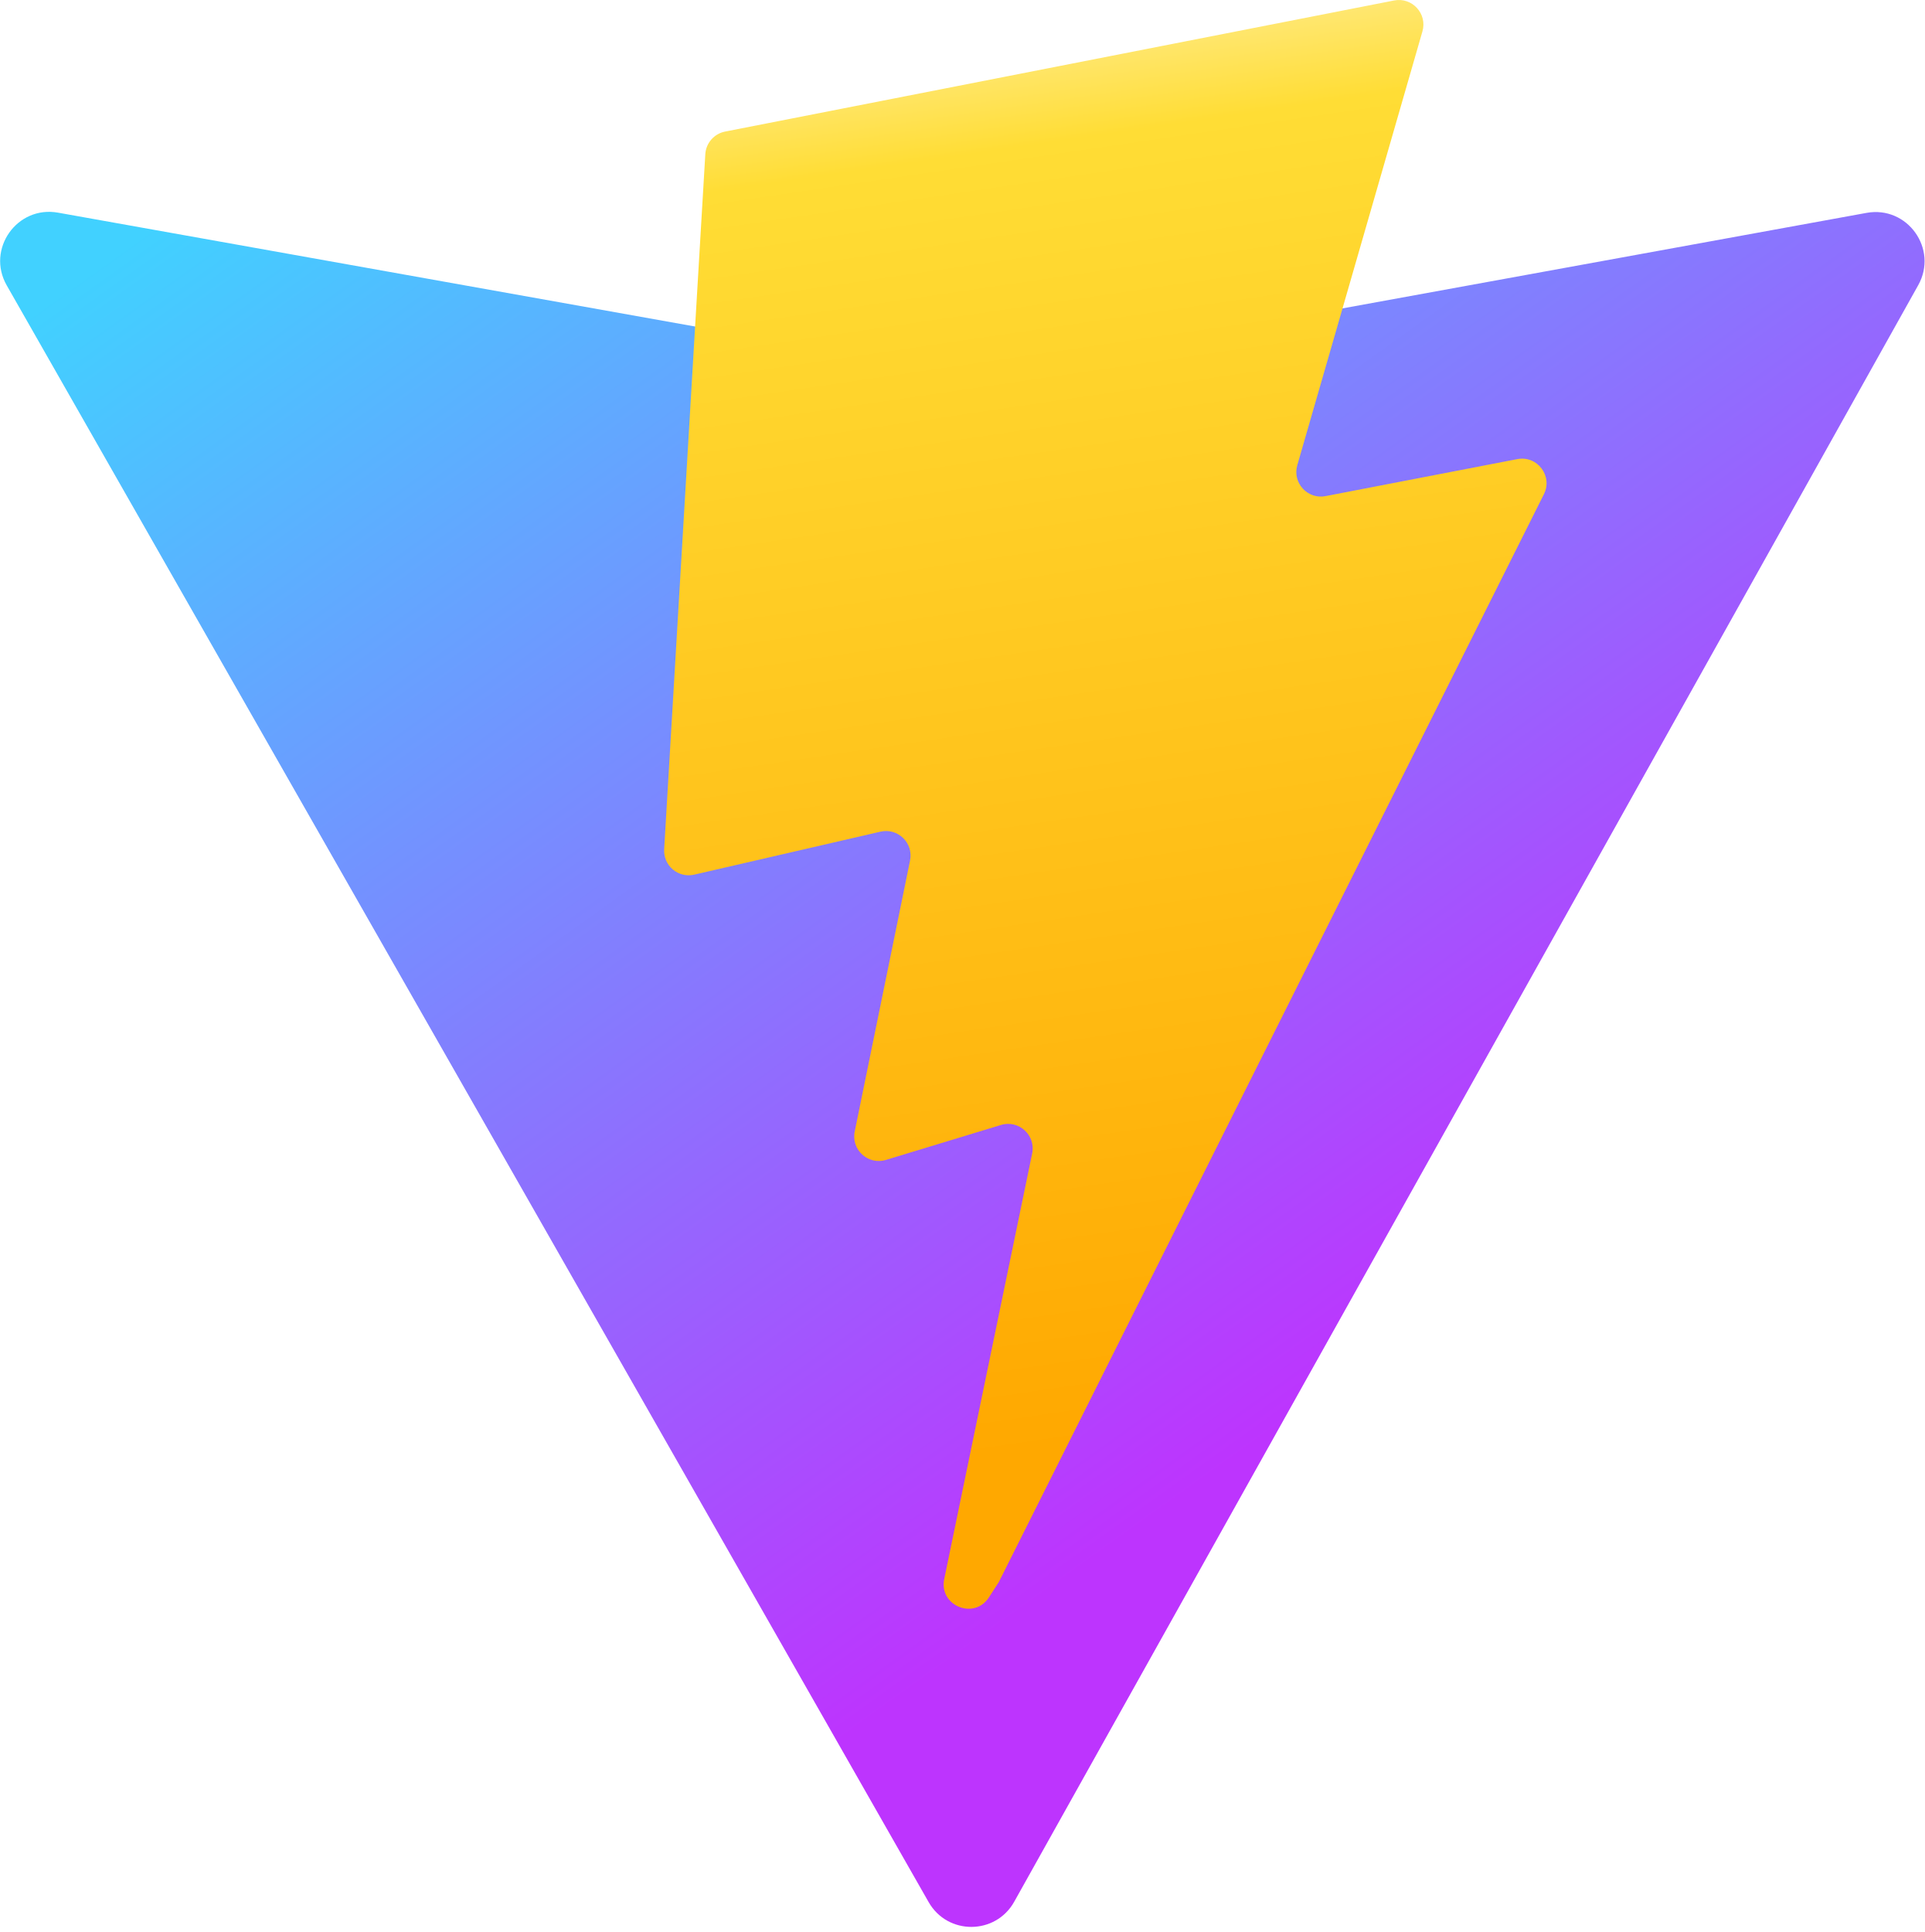
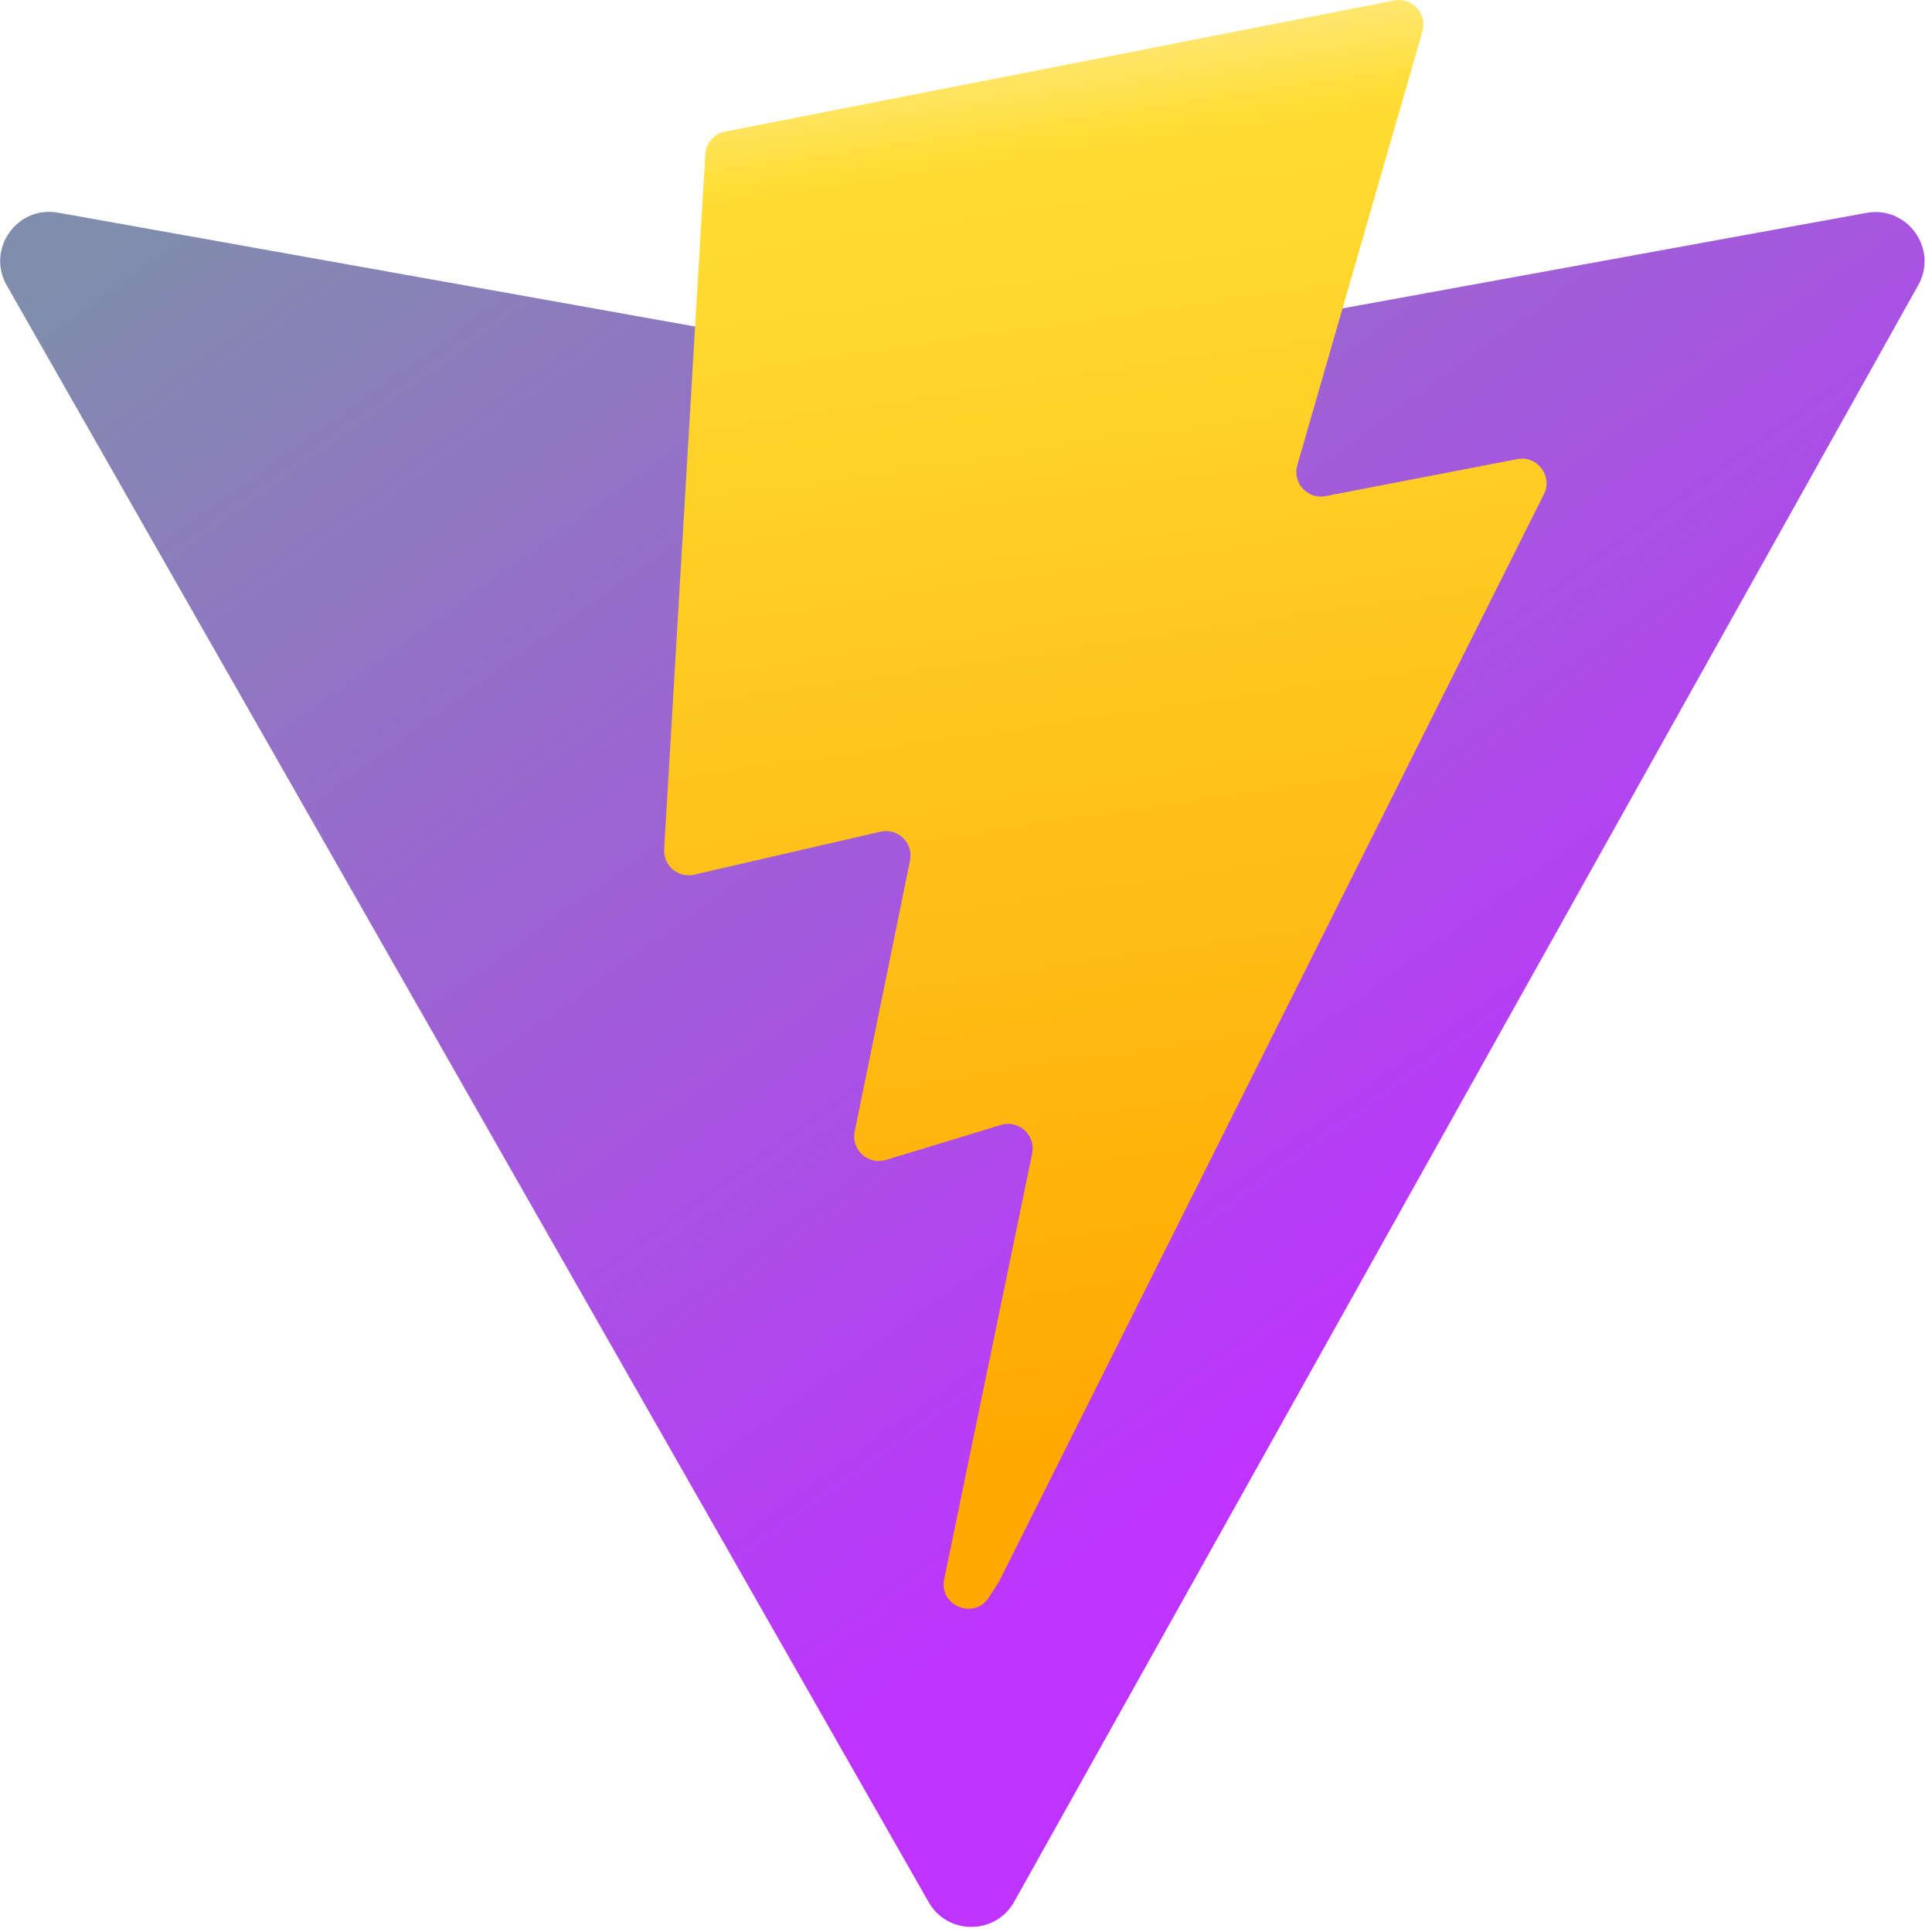
<svg xmlns="http://www.w3.org/2000/svg" aria-hidden="true" role="img" class="iconify iconify--logos" width="31.88" height="32" preserveAspectRatio="xMidYMid meet" viewBox="0 0 256 257">
  <defs>
    <linearGradient id="IconifyId1813088fe1fbc01fb466" x1="-.828%" x2="57.636%" y1="7.652%" y2="78.411%">
-       <stop offset="0%" stop-color="#41D1FF" />
+       <stop offset="0%" stop-color="#808dad" />
      <stop offset="100%" stop-color="#BD34FE" />
    </linearGradient>
    <linearGradient id="IconifyId1813088fe1fbc01fb467" x1="43.376%" x2="50.316%" y1="2.242%" y2="89.03%">
      <stop offset="0%" stop-color="#FFEA83" />
      <stop offset="8.333%" stop-color="#FFDD35" />
      <stop offset="100%" stop-color="#FFA800" />
    </linearGradient>
  </defs>
  <path fill="url(#IconifyId1813088fe1fbc01fb466)" d="M255.153 37.938L134.897 252.976c-2.483 4.44-8.862 4.466-11.382.048L.875 37.958c-2.746-4.814 1.371-10.646 6.827-9.67l120.385 21.517a6.537 6.537 0 0 0 2.322-.004l117.867-21.483c5.438-.991 9.574 4.796 6.877 9.62Z" />
  <path fill="url(#IconifyId1813088fe1fbc01fb467)" d="M185.432.063L96.44 17.501a3.268 3.268 0 0 0-2.634 3.014l-5.474 92.456a3.268 3.268 0 0 0 3.997 3.378l24.777-5.718c2.318-.535 4.413 1.507 3.936 3.838l-7.361 36.047c-.495 2.426 1.782 4.5 4.151 3.78l15.304-4.649c2.372-.72 4.652 1.36 4.15 3.788l-11.698 56.621c-.732 3.542 3.979 5.473 5.943 2.437l1.313-2.028l72.516-144.72c1.215-2.423-.88-5.186-3.54-4.672l-25.505 4.922c-2.396.462-4.435-1.77-3.759-4.114l16.646-57.705c.677-2.35-1.37-4.583-3.769-4.113Z" />
</svg>
